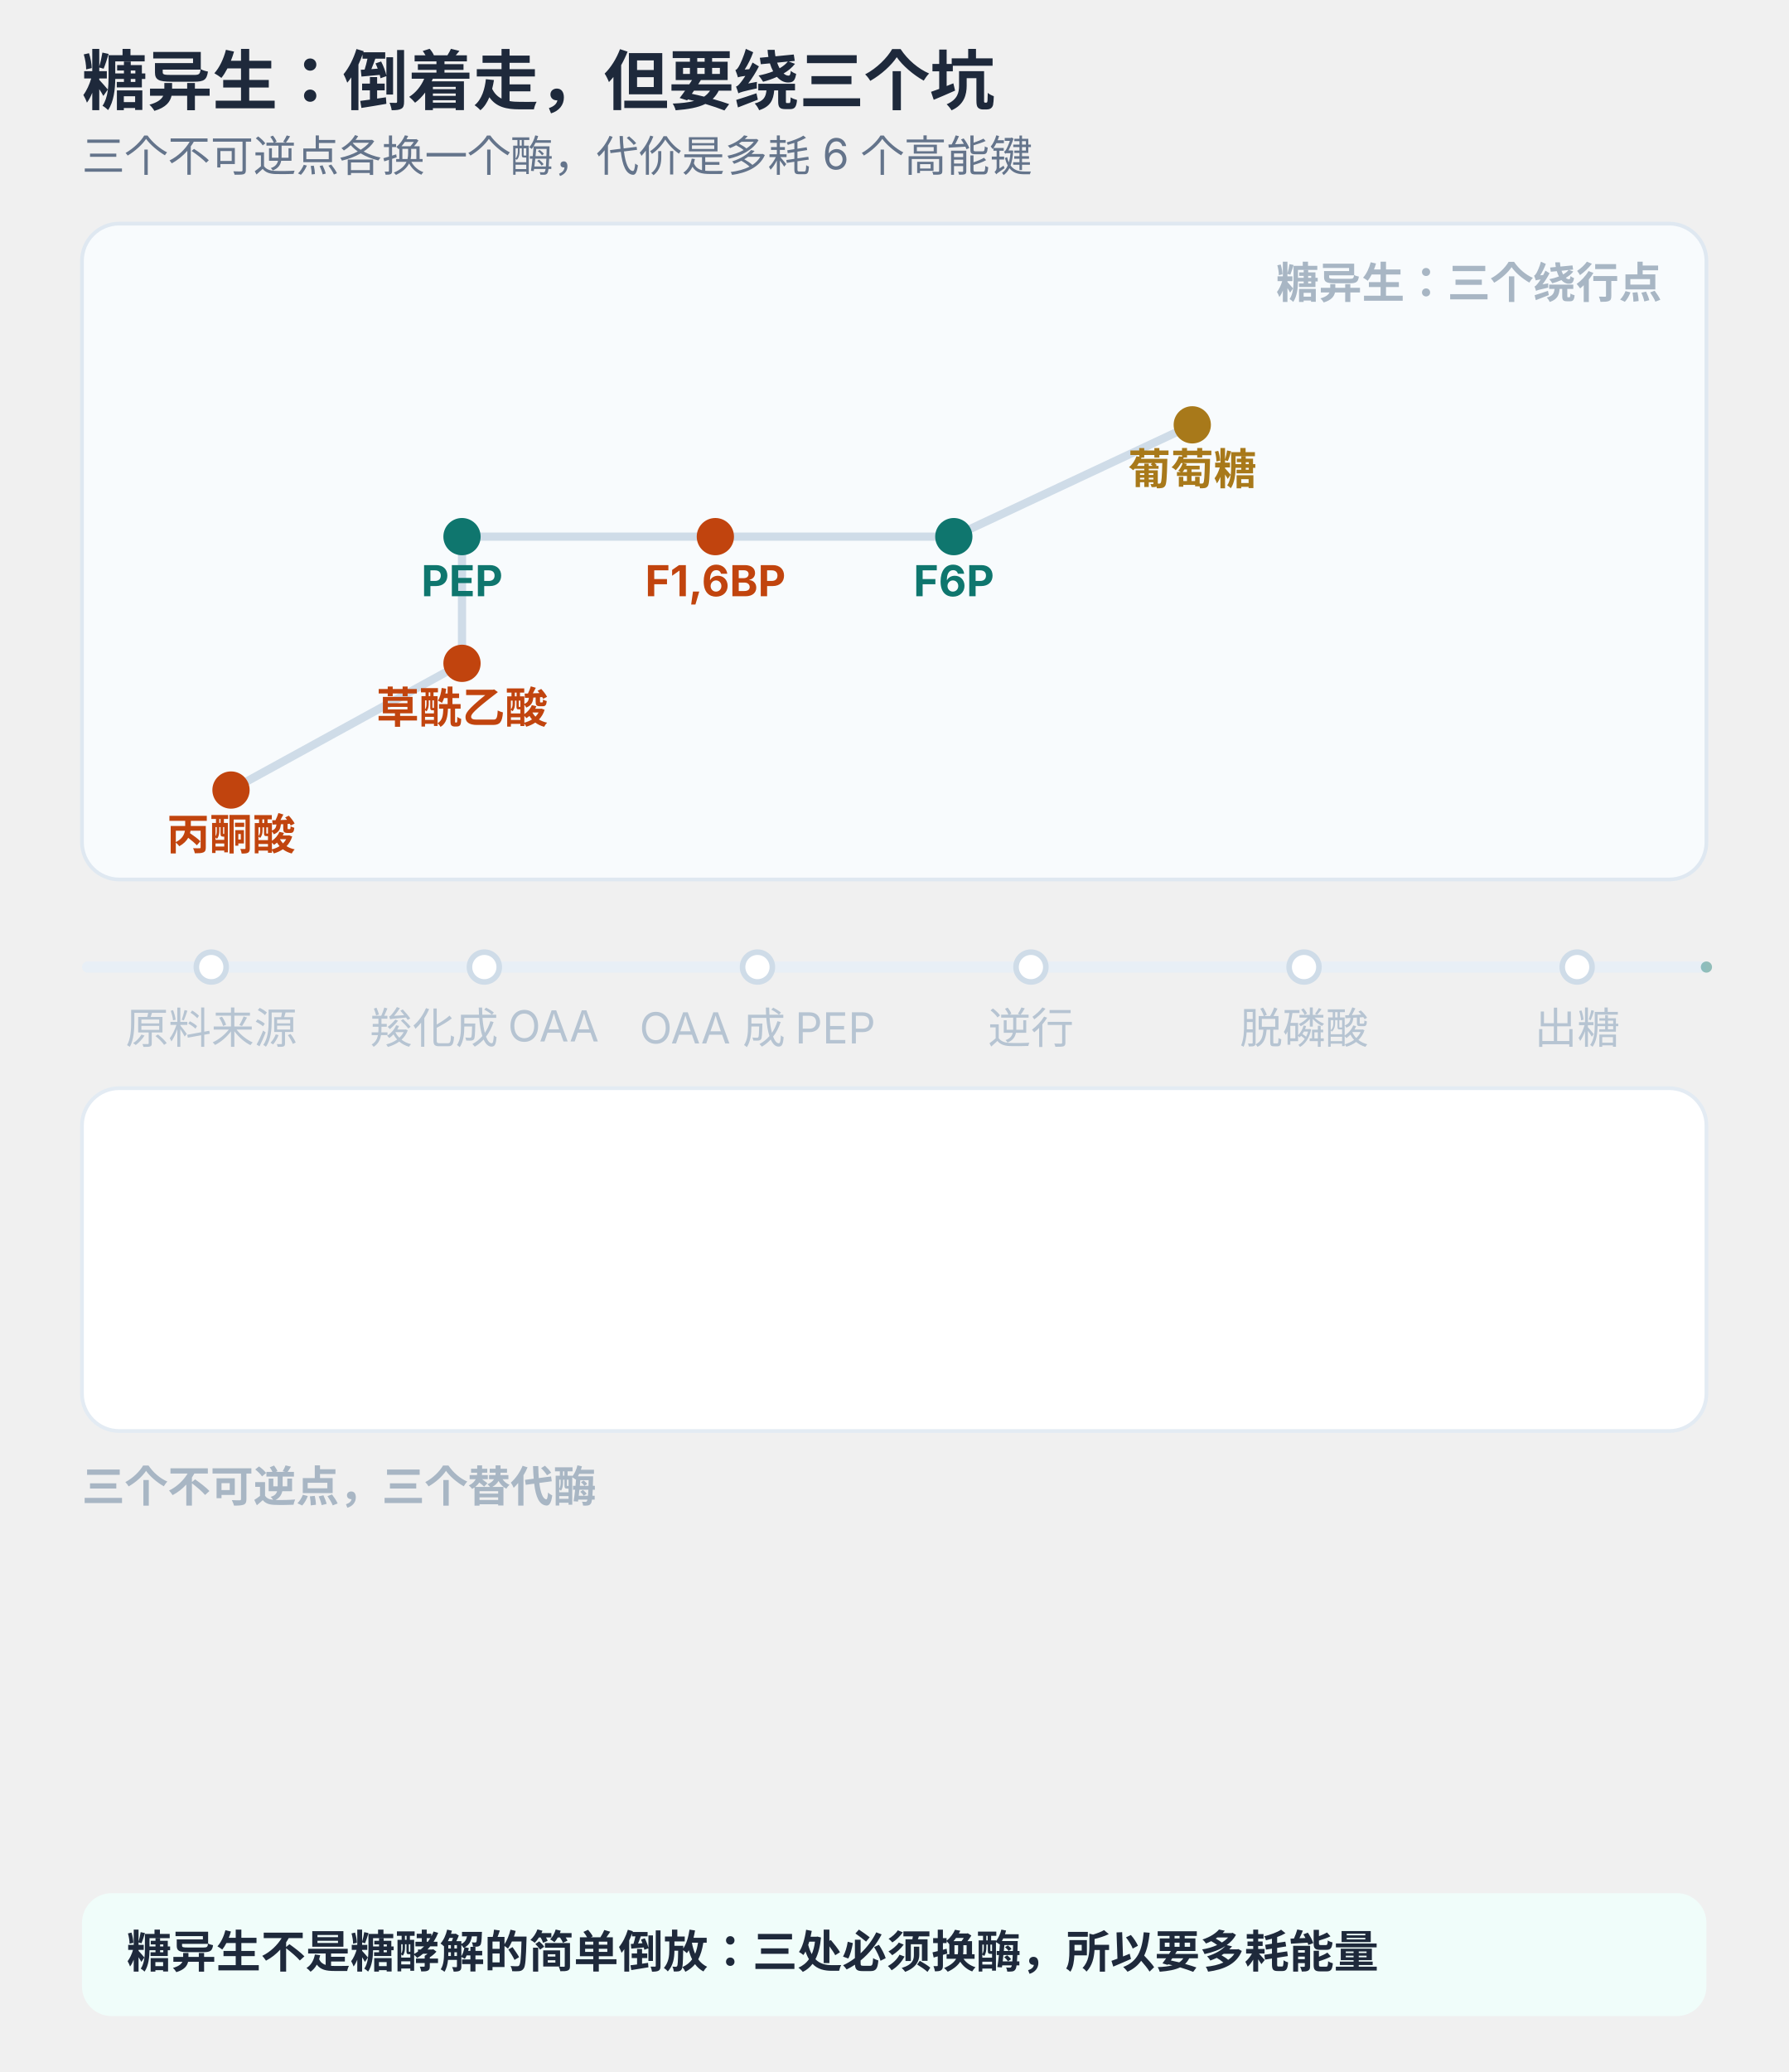
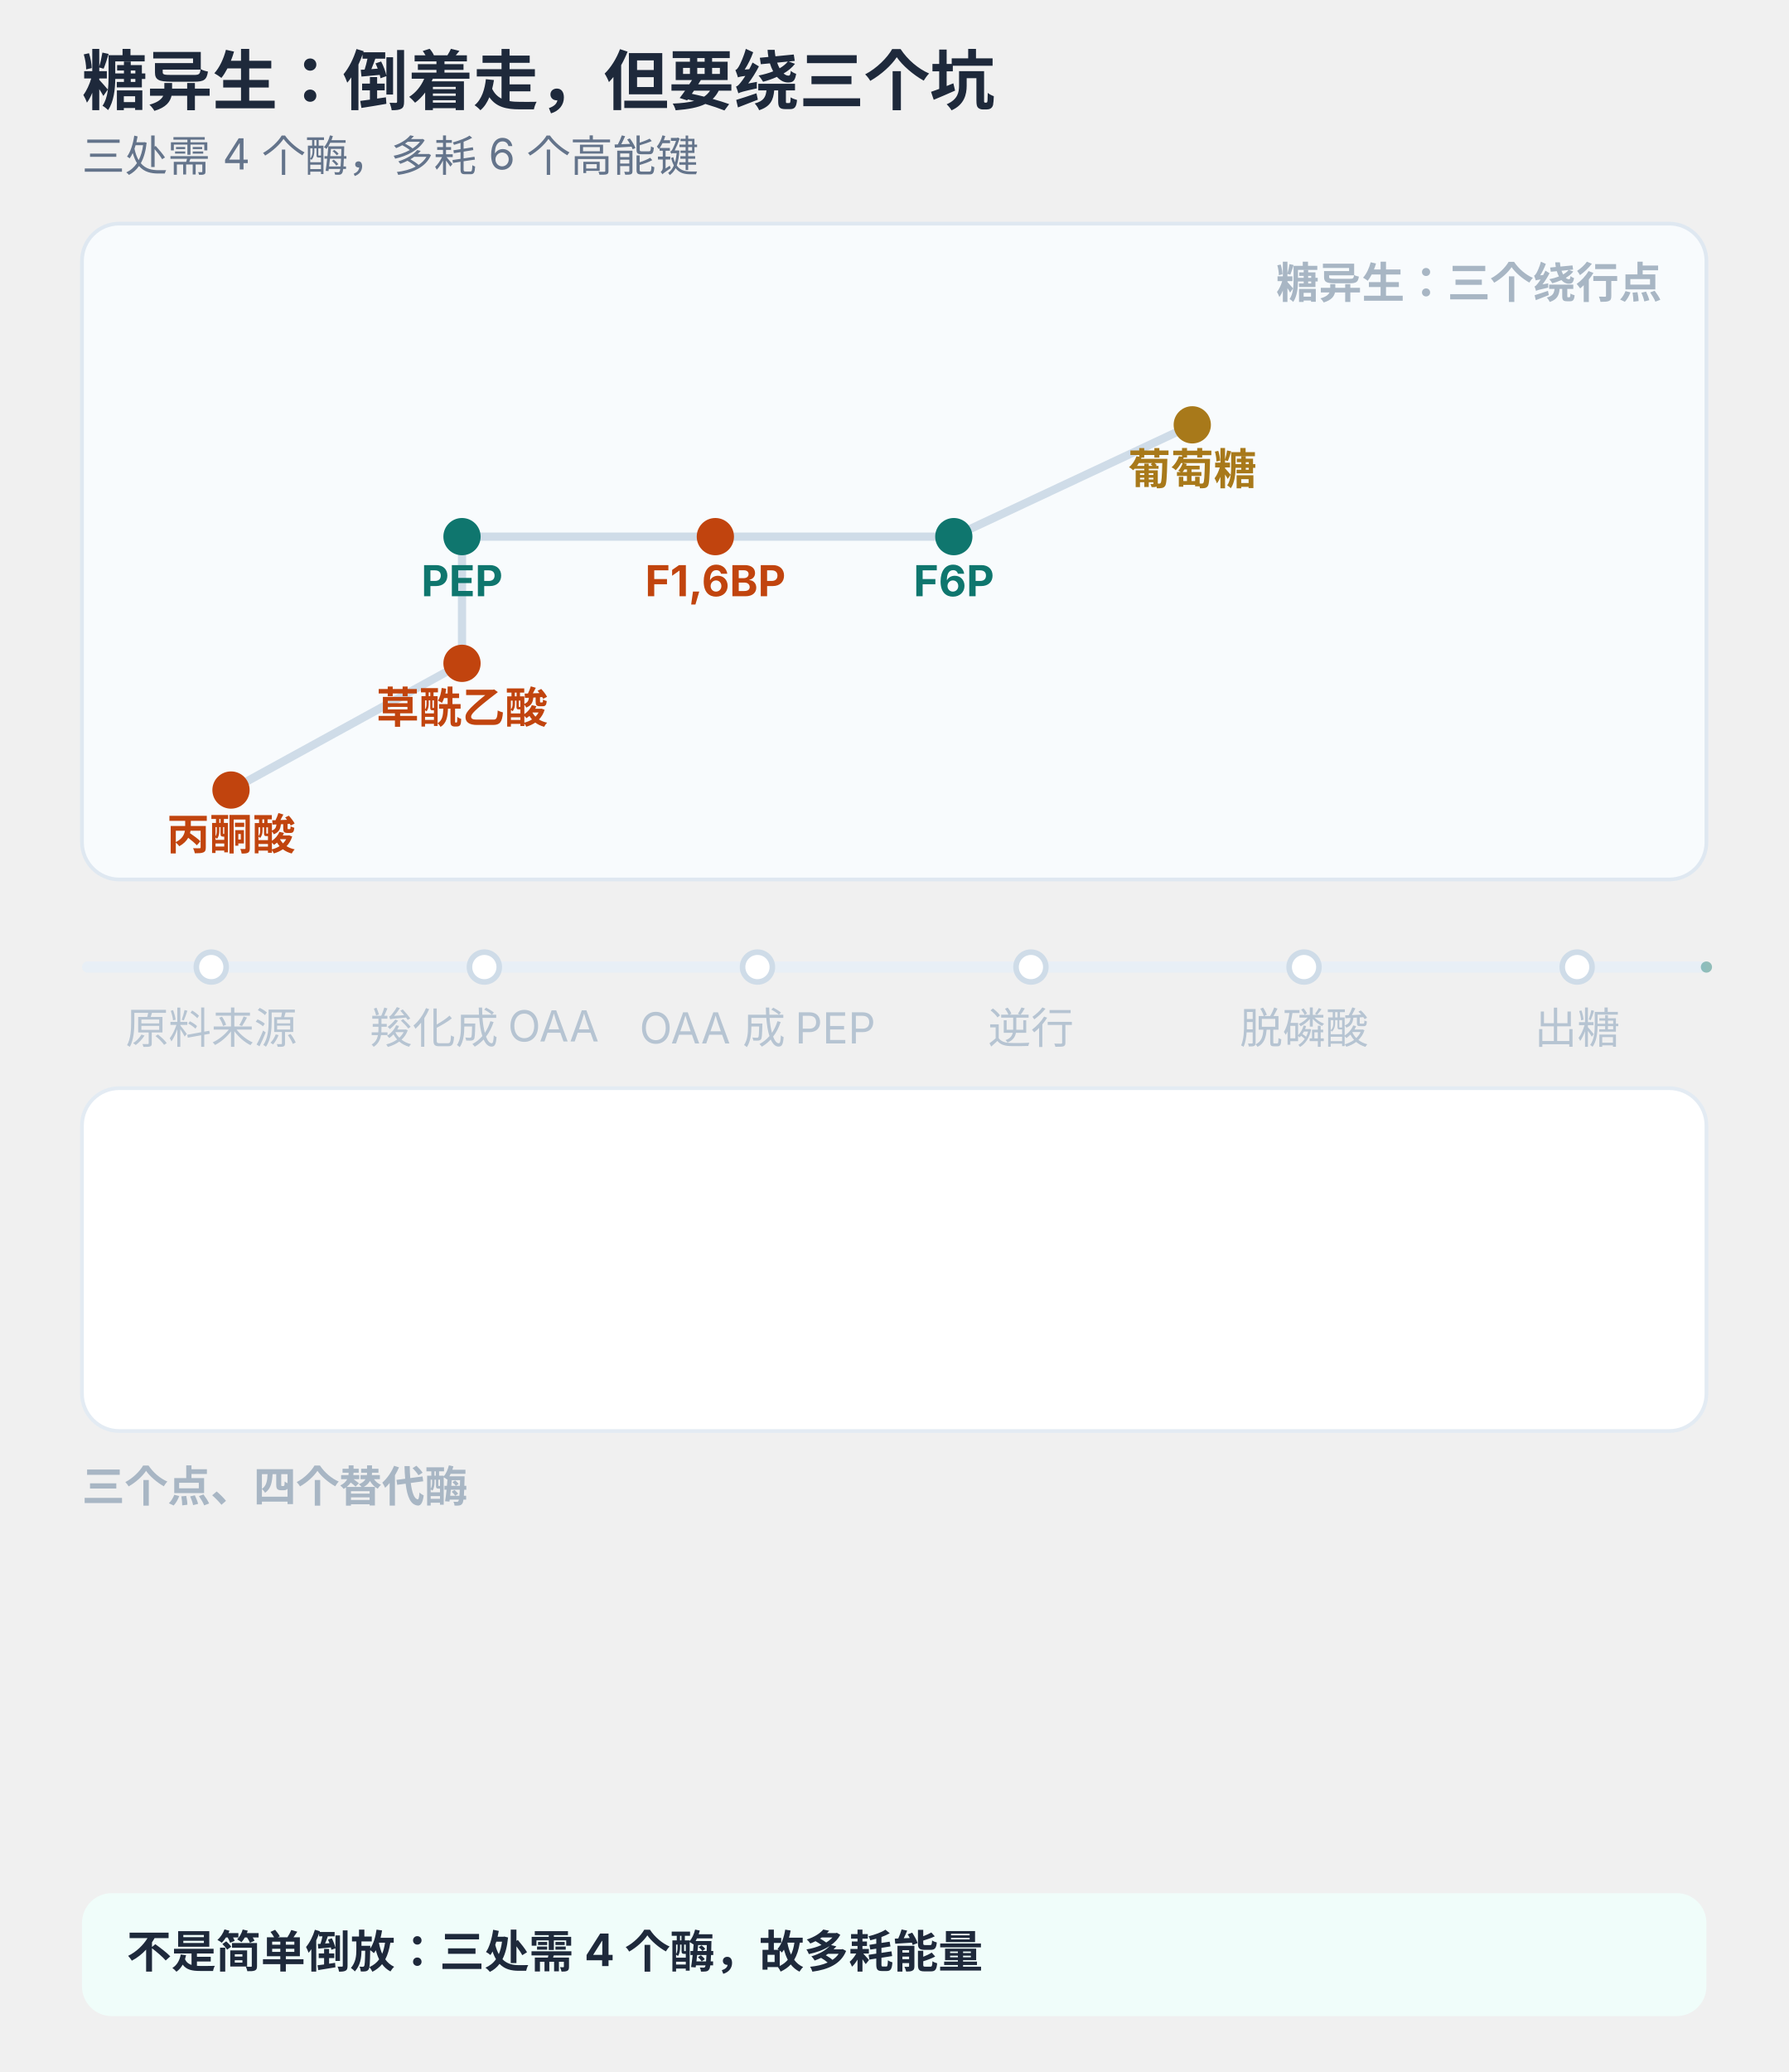
<svg xmlns="http://www.w3.org/2000/svg" viewBox="0 0 480 556" role="img" aria-labelledby="ft fd" style="background:#ffffff">
  <text x="22" y="28" font-size="17.5" font-weight="700" fill="#1e293b" font-family="-apple-system,'PingFang SC','Microsoft YaHei',sans-serif">糖异生：倒着走，但要绕三个坑</text>
-   <text x="22" y="46" font-size="11.5" fill="#64748b" font-family="-apple-system,'PingFang SC','Microsoft YaHei',sans-serif">三个不可逆点各换一个酶，代价是多耗 6 个高能键</text>
+   <text x="22" y="46" font-size="11.5" fill="#64748b" font-family="-apple-system,'PingFang SC','Microsoft YaHei',sans-serif">三处需 4 个酶，多耗 6 个高能键</text>
  <rect x="22" y="60" width="436" height="176" rx="10" fill="#f8fbfd" stroke="#dfe8f1" stroke-width="1" />
  <path d="M62,212 L124,178" stroke="#cfdce8" stroke-width="2.2" />
  <path d="M124,178 L124,144" stroke="#cfdce8" stroke-width="2.2" />
  <path d="M124,144 L192,144" stroke="#cfdce8" stroke-width="2.2" />
  <path d="M192,144 L256,144" stroke="#cfdce8" stroke-width="2.2" />
  <path d="M256,144 L320,114" stroke="#cfdce8" stroke-width="2.2" />
  <circle cx="62" cy="212" r="5" fill="#c1440e" />
  <text x="62" y="228" font-size="11.5" fill="#c1440e" font-weight="700" text-anchor="middle" font-family="-apple-system,'PingFang SC','Microsoft YaHei',sans-serif">丙酮酸</text>
  <g opacity="0">
    <animate attributeName="opacity" values="1;1;0;0" keyTimes="0;0.15;0.151;1" dur="11.4s" repeatCount="indefinite" />
    <circle cx="62" cy="212" r="8" fill="none" stroke="#c1440e" stroke-width="2" />
  </g>
  <circle cx="124" cy="178" r="5" fill="#c1440e" />
  <text x="124" y="194" font-size="11.5" fill="#c1440e" font-weight="700" text-anchor="middle" font-family="-apple-system,'PingFang SC','Microsoft YaHei',sans-serif">草酰乙酸</text>
  <g opacity="0">
    <animate attributeName="opacity" values="0;0;1;1;0;0" keyTimes="0;0.15;0.151;0.31;0.311;1" dur="11.4s" repeatCount="indefinite" />
    <circle cx="124" cy="178" r="8" fill="none" stroke="#c1440e" stroke-width="2" />
  </g>
  <circle cx="124" cy="144" r="5" fill="#0f766e" />
  <text x="124" y="160" font-size="11.5" fill="#0f766e" font-weight="700" text-anchor="middle" font-family="-apple-system,'PingFang SC','Microsoft YaHei',sans-serif">PEP</text>
  <g opacity="0">
    <animate attributeName="opacity" values="0;0;1;1;0;0" keyTimes="0;0.31;0.311;0.47;0.471;1" dur="11.4s" repeatCount="indefinite" />
    <circle cx="124" cy="144" r="8" fill="none" stroke="#0f766e" stroke-width="2" />
  </g>
  <circle cx="192" cy="144" r="5" fill="#c1440e" />
  <text x="192" y="160" font-size="11.5" fill="#c1440e" font-weight="700" text-anchor="middle" font-family="-apple-system,'PingFang SC','Microsoft YaHei',sans-serif">F1,6BP</text>
  <g opacity="0">
    <animate attributeName="opacity" values="0;0;1;1;0;0" keyTimes="0;0.47;0.471;0.635;0.636;1" dur="11.4s" repeatCount="indefinite" />
    <circle cx="192" cy="144" r="8" fill="none" stroke="#c1440e" stroke-width="2" />
  </g>
  <circle cx="256" cy="144" r="5" fill="#0f766e" />
  <text x="256" y="160" font-size="11.5" fill="#0f766e" font-weight="700" text-anchor="middle" font-family="-apple-system,'PingFang SC','Microsoft YaHei',sans-serif">F6P</text>
  <g opacity="0">
    <animate attributeName="opacity" values="0;0;1;1;0;0" keyTimes="0;0.635;0.636;0.815;0.816;1" dur="11.4s" repeatCount="indefinite" />
    <circle cx="256" cy="144" r="8" fill="none" stroke="#0f766e" stroke-width="2" />
  </g>
  <circle cx="320" cy="114" r="5" fill="#a8791a" />
  <text x="320" y="130" font-size="11.5" fill="#a8791a" font-weight="700" text-anchor="middle" font-family="-apple-system,'PingFang SC','Microsoft YaHei',sans-serif">葡萄糖</text>
  <g opacity="0">
    <animate attributeName="opacity" values="0;0;1;1" keyTimes="0;0.815;0.816;1" dur="11.4s" repeatCount="indefinite" />
    <circle cx="320" cy="114" r="8" fill="none" stroke="#a8791a" stroke-width="2" />
  </g>
  <g opacity="0">
    <animate attributeName="opacity" values="0;0;1;1;0;0" keyTimes="0;0.15;0.151;0.31;0.311;1" dur="11.4s" repeatCount="indefinite" />
    <text x="124" y="114" font-size="11.5" fill="#c1440e" font-weight="700" text-anchor="middle" font-family="-apple-system,'PingFang SC','Microsoft YaHei',sans-serif">羧化酶</text>
    <text x="124" y="128" font-size="11.5" fill="#c1440e" font-weight="700" text-anchor="middle" font-family="-apple-system,'PingFang SC','Microsoft YaHei',sans-serif">+ PEP 羧激酶</text>
    <rect x="80" y="104" width="88" height="34" rx="6" fill="#c1440e" opacity="0.10" />
  </g>
  <g opacity="0">
    <animate attributeName="opacity" values="0;0;1;1;0;0" keyTimes="0;0.635;0.636;0.815;0.816;1" dur="11.4s" repeatCount="indefinite" />
    <text x="224" y="74" font-size="11.5" fill="#0f766e" font-weight="700" text-anchor="middle" font-family="-apple-system,'PingFang SC','Microsoft YaHei',sans-serif">果糖二磷酸酶-1</text>
    <rect x="180" y="64" width="88" height="20" rx="6" fill="#0f766e" opacity="0.10" />
  </g>
  <g opacity="0">
    <animate attributeName="opacity" values="0;0;1;1" keyTimes="0;0.815;0.816;1" dur="11.4s" repeatCount="indefinite" />
    <text x="320" y="46" font-size="11.5" fill="#a8791a" font-weight="700" text-anchor="middle" font-family="-apple-system,'PingFang SC','Microsoft YaHei',sans-serif">葡萄糖-6-磷酸酶</text>
    <rect x="276" y="36" width="88" height="20" rx="6" fill="#a8791a" opacity="0.10" />
  </g>
  <g opacity="0">
    <animate attributeName="opacity" values="1;1;0;0" keyTimes="0;0.15;0.151;1" dur="11.4s" repeatCount="indefinite" />
    <rect x="26" y="100" width="150" height="20" rx="6" fill="#dcfce7" />
    <text x="32" y="114" font-size="11.5" fill="#2f8f57" font-weight="700" text-anchor="start" font-family="-apple-system,'PingFang SC','Microsoft YaHei',sans-serif">原料：乳酸 / 甘油 / 氨基酸</text>
  </g>
  <g opacity="0">
    <animate attributeName="opacity" values="0;0;1;1;0;0" keyTimes="0;0.47;0.471;0.635;0.636;1" dur="11.4s" repeatCount="indefinite" />
    <path d="M124,144 H256" stroke="#c1440e" stroke-width="3" />
    <path d="M256,144 l-8,-4 v8 z" fill="#c1440e" />
    <text x="190" y="122" font-size="11.5" fill="#6b7c8d" font-weight="400" text-anchor="middle" font-family="-apple-system,'PingFang SC','Microsoft YaHei',sans-serif">逆序用糖酵解的酶</text>
  </g>
  <g opacity="0">
    <animate attributeName="opacity" values="0;0;1;1" keyTimes="0;0.815;0.816;1" dur="11.4s" repeatCount="indefinite" />
    <text x="446" y="212" font-size="11.5" fill="#a8791a" font-weight="700" text-anchor="end" font-family="-apple-system,'PingFang SC','Microsoft YaHei',sans-serif">耗 6 个高能键</text>
    <text x="446" y="228" font-size="11.5" fill="#6b7c8d" font-weight="400" text-anchor="end" font-family="-apple-system,'PingFang SC','Microsoft YaHei',sans-serif">2 丙酮酸 → 1 葡萄糖</text>
  </g>
  <text x="446" y="80" font-size="11.5" fill="#a8b6c4" font-weight="700" text-anchor="end" font-family="-apple-system,'PingFang SC','Microsoft YaHei',sans-serif">糖异生：三个绕行点</text>
  <rect x="22" y="258" width="436" height="3" rx="1.5" fill="#e8eff6" />
  <path d="M22,259.5 H458" stroke="#0f766e" stroke-width="3" stroke-linecap="round" opacity="0.42" stroke-dasharray="436" stroke-dashoffset="436">
    <animate attributeName="stroke-dashoffset" values="436;0" keyTimes="0;1" dur="11.4s" repeatCount="indefinite" />
  </path>
  <circle cx="56.7" cy="259.5" r="4" fill="#ffffff" stroke="#cfdce8" stroke-width="1.5" />
  <g opacity="0">
    <animate attributeName="opacity" values="1;1;0;0" keyTimes="0;0.15;0.151;1" dur="11.4s" repeatCount="indefinite" />
    <circle cx="56.7" cy="259.5" r="5.5" fill="#2f8f57" />
  </g>
  <g opacity="1">
    <animate attributeName="opacity" values="0.0;0.0;1.0;1.0" keyTimes="0;0.15;0.151;1" dur="11.4s" repeatCount="indefinite" />
    <text x="56.7" y="280" text-anchor="middle" font-size="11.5" fill="#b6c4d2" font-family="-apple-system,'PingFang SC','Microsoft YaHei',sans-serif">原料来源</text>
  </g>
  <g opacity="0">
    <animate attributeName="opacity" values="1;1;0;0" keyTimes="0;0.15;0.151;1" dur="11.4s" repeatCount="indefinite" />
    <text x="56.7" y="280" text-anchor="middle" font-size="11.5" font-weight="700" fill="#2f8f57" font-family="-apple-system,'PingFang SC','Microsoft YaHei',sans-serif">原料来源</text>
  </g>
  <circle cx="130.0" cy="259.5" r="4" fill="#ffffff" stroke="#cfdce8" stroke-width="1.5" />
  <g opacity="0">
    <animate attributeName="opacity" values="0;0;1;1;0;0" keyTimes="0;0.15;0.151;0.31;0.311;1" dur="11.4s" repeatCount="indefinite" />
    <circle cx="130.0" cy="259.5" r="5.5" fill="#c1440e" />
  </g>
  <g opacity="1">
    <animate attributeName="opacity" values="1.0;1.0;0.0;0.0;1.0;1.0" keyTimes="0;0.15;0.151;0.31;0.311;1" dur="11.4s" repeatCount="indefinite" />
    <text x="130.0" y="280" text-anchor="middle" font-size="11.5" fill="#b6c4d2" font-family="-apple-system,'PingFang SC','Microsoft YaHei',sans-serif">羧化成 OAA</text>
  </g>
  <g opacity="0">
    <animate attributeName="opacity" values="0;0;1;1;0;0" keyTimes="0;0.15;0.151;0.31;0.311;1" dur="11.4s" repeatCount="indefinite" />
    <text x="130.0" y="280" text-anchor="middle" font-size="11.5" font-weight="700" fill="#c1440e" font-family="-apple-system,'PingFang SC','Microsoft YaHei',sans-serif">羧化成 OAA</text>
  </g>
  <circle cx="203.3" cy="259.5" r="4" fill="#ffffff" stroke="#cfdce8" stroke-width="1.5" />
  <g opacity="0">
    <animate attributeName="opacity" values="0;0;1;1;0;0" keyTimes="0;0.31;0.311;0.47;0.471;1" dur="11.4s" repeatCount="indefinite" />
    <circle cx="203.3" cy="259.5" r="5.5" fill="#0f766e" />
  </g>
  <g opacity="1">
    <animate attributeName="opacity" values="1.0;1.0;0.0;0.0;1.0;1.0" keyTimes="0;0.31;0.311;0.47;0.471;1" dur="11.4s" repeatCount="indefinite" />
    <text x="203.3" y="280" text-anchor="middle" font-size="11.5" fill="#b6c4d2" font-family="-apple-system,'PingFang SC','Microsoft YaHei',sans-serif">OAA 成 PEP</text>
  </g>
  <g opacity="0">
    <animate attributeName="opacity" values="0;0;1;1;0;0" keyTimes="0;0.31;0.311;0.47;0.471;1" dur="11.4s" repeatCount="indefinite" />
    <text x="203.3" y="280" text-anchor="middle" font-size="11.5" font-weight="700" fill="#0f766e" font-family="-apple-system,'PingFang SC','Microsoft YaHei',sans-serif">OAA 成 PEP</text>
  </g>
  <circle cx="276.7" cy="259.5" r="4" fill="#ffffff" stroke="#cfdce8" stroke-width="1.5" />
  <g opacity="0">
    <animate attributeName="opacity" values="0;0;1;1;0;0" keyTimes="0;0.47;0.471;0.635;0.636;1" dur="11.4s" repeatCount="indefinite" />
    <circle cx="276.7" cy="259.5" r="5.5" fill="#c1440e" />
  </g>
  <g opacity="1">
    <animate attributeName="opacity" values="1.0;1.0;0.0;0.0;1.0;1.0" keyTimes="0;0.47;0.471;0.635;0.636;1" dur="11.4s" repeatCount="indefinite" />
    <text x="276.7" y="280" text-anchor="middle" font-size="11.5" fill="#b6c4d2" font-family="-apple-system,'PingFang SC','Microsoft YaHei',sans-serif">逆行</text>
  </g>
  <g opacity="0">
    <animate attributeName="opacity" values="0;0;1;1;0;0" keyTimes="0;0.47;0.471;0.635;0.636;1" dur="11.4s" repeatCount="indefinite" />
    <text x="276.7" y="280" text-anchor="middle" font-size="11.5" font-weight="700" fill="#c1440e" font-family="-apple-system,'PingFang SC','Microsoft YaHei',sans-serif">逆行</text>
  </g>
  <circle cx="350.0" cy="259.5" r="4" fill="#ffffff" stroke="#cfdce8" stroke-width="1.5" />
  <g opacity="0">
    <animate attributeName="opacity" values="0;0;1;1;0;0" keyTimes="0;0.635;0.636;0.815;0.816;1" dur="11.4s" repeatCount="indefinite" />
    <circle cx="350.0" cy="259.5" r="5.5" fill="#0f766e" />
  </g>
  <g opacity="1">
    <animate attributeName="opacity" values="1.0;1.0;0.0;0.0;1.0;1.0" keyTimes="0;0.635;0.636;0.815;0.816;1" dur="11.4s" repeatCount="indefinite" />
    <text x="350.0" y="280" text-anchor="middle" font-size="11.5" fill="#b6c4d2" font-family="-apple-system,'PingFang SC','Microsoft YaHei',sans-serif">脱磷酸</text>
  </g>
  <g opacity="0">
    <animate attributeName="opacity" values="0;0;1;1;0;0" keyTimes="0;0.635;0.636;0.815;0.816;1" dur="11.4s" repeatCount="indefinite" />
    <text x="350.0" y="280" text-anchor="middle" font-size="11.5" font-weight="700" fill="#0f766e" font-family="-apple-system,'PingFang SC','Microsoft YaHei',sans-serif">脱磷酸</text>
  </g>
  <circle cx="423.3" cy="259.5" r="4" fill="#ffffff" stroke="#cfdce8" stroke-width="1.5" />
  <g opacity="0">
    <animate attributeName="opacity" values="0;0;1;1" keyTimes="0;0.815;0.816;1" dur="11.4s" repeatCount="indefinite" />
    <circle cx="423.3" cy="259.5" r="5.5" fill="#a8791a" />
  </g>
  <g opacity="1">
    <animate attributeName="opacity" values="1.0;1.0;0.0;0.0" keyTimes="0;0.815;0.816;1" dur="11.4s" repeatCount="indefinite" />
    <text x="423.3" y="280" text-anchor="middle" font-size="11.5" fill="#b6c4d2" font-family="-apple-system,'PingFang SC','Microsoft YaHei',sans-serif">出糖</text>
  </g>
  <g opacity="0">
    <animate attributeName="opacity" values="0;0;1;1" keyTimes="0;0.815;0.816;1" dur="11.4s" repeatCount="indefinite" />
    <text x="423.3" y="280" text-anchor="middle" font-size="11.5" font-weight="700" fill="#a8791a" font-family="-apple-system,'PingFang SC','Microsoft YaHei',sans-serif">出糖</text>
  </g>
  <rect x="22" y="292" width="436" height="92" rx="10" fill="#ffffff" stroke="#e3ebf3" stroke-width="1" />
  <g opacity="0">
    <animate attributeName="opacity" values="1;1;0;0" keyTimes="0;0.15;0.151;1" dur="11.4s" repeatCount="indefinite" />
    <rect x="22" y="293" width="3" height="90" fill="#2f8f57" opacity="0.85" />
    <text x="40" y="318" font-size="11.5" fill="#a8b6c4" font-weight="700" font-family="-apple-system,'PingFang SC','Microsoft YaHei',sans-serif">因为</text>
    <text x="78" y="318" font-size="12.5" fill="#6b7c8d" font-family="-apple-system,'PingFang SC','Microsoft YaHei',sans-serif">乳酸、甘油、生糖氨基酸运到肝（少量肾）</text>
    <text x="40" y="354" font-size="11.5" fill="#2f8f57" font-weight="700" font-family="-apple-system,'PingFang SC','Microsoft YaHei',sans-serif">所以</text>
-     <text x="78" y="354" font-size="14.5" fill="#2f8f57" font-weight="700" font-family="-apple-system,'PingFang SC','Microsoft YaHei',sans-serif">三者都要先变成丙酮酸或草酰乙酸才能进入</text>
+     <text x="78" y="354" font-size="14.5" fill="#2f8f57" font-weight="700" font-family="-apple-system,'PingFang SC','Microsoft YaHei',sans-serif">乳酸→丙酮酸、氨基酸→丙酮酸/OAA、甘油→磷酸二羟丙</text>
+     <text x="78" y="371.5" font-size="14.5" fill="#2f8f57" font-weight="700" font-family="-apple-system,'PingFang SC','Microsoft YaHei',sans-serif">酮，分层汇入</text>
  </g>
  <g opacity="0">
    <animate attributeName="opacity" values="0;0;1;1;0;0" keyTimes="0;0.15;0.151;0.31;0.311;1" dur="11.4s" repeatCount="indefinite" />
    <rect x="22" y="293" width="3" height="90" fill="#c1440e" opacity="0.85" />
    <text x="40" y="318" font-size="11.5" fill="#a8b6c4" font-weight="700" font-family="-apple-system,'PingFang SC','Microsoft YaHei',sans-serif">因为</text>
    <text x="78" y="318" font-size="12.5" fill="#6b7c8d" font-family="-apple-system,'PingFang SC','Microsoft YaHei',sans-serif">丙酮酸羧化酶（生物素辅酶）把丙酮酸羧化成 OAA</text>
    <text x="40" y="354" font-size="11.5" fill="#c1440e" font-weight="700" font-family="-apple-system,'PingFang SC','Microsoft YaHei',sans-serif">所以</text>
    <text x="78" y="354" font-size="14.5" fill="#c1440e" font-weight="700" font-family="-apple-system,'PingFang SC','Microsoft YaHei',sans-serif">这一步在线粒体内，是第一个「绕行」</text>
  </g>
  <g opacity="0">
    <animate attributeName="opacity" values="0;0;1;1;0;0" keyTimes="0;0.31;0.311;0.47;0.471;1" dur="11.4s" repeatCount="indefinite" />
    <rect x="22" y="293" width="3" height="90" fill="#0f766e" opacity="0.85" />
    <text x="40" y="318" font-size="11.5" fill="#a8b6c4" font-weight="700" font-family="-apple-system,'PingFang SC','Microsoft YaHei',sans-serif">因为</text>
    <text x="78" y="318" font-size="12.5" fill="#6b7c8d" font-family="-apple-system,'PingFang SC','Microsoft YaHei',sans-serif">PEP 羧激酶消耗 1 个 GTP 把 OAA 变成 PEP</text>
    <text x="40" y="354" font-size="11.5" fill="#0f766e" font-weight="700" font-family="-apple-system,'PingFang SC','Microsoft YaHei',sans-serif">所以</text>
    <text x="78" y="354" font-size="14.5" fill="#0f766e" font-weight="700" font-family="-apple-system,'PingFang SC','Microsoft YaHei',sans-serif">绕过糖酵解最后一个不可逆点（丙酮酸激酶）</text>
  </g>
  <g opacity="0">
    <animate attributeName="opacity" values="0;0;1;1;0;0" keyTimes="0;0.47;0.471;0.635;0.636;1" dur="11.4s" repeatCount="indefinite" />
    <rect x="22" y="293" width="3" height="90" fill="#c1440e" opacity="0.85" />
    <text x="40" y="318" font-size="11.5" fill="#a8b6c4" font-weight="700" font-family="-apple-system,'PingFang SC','Microsoft YaHei',sans-serif">因为</text>
    <text x="78" y="318" font-size="12.5" fill="#6b7c8d" font-family="-apple-system,'PingFang SC','Microsoft YaHei',sans-serif">PEP 沿糖酵解逆序走到果糖-1,6-二磷酸</text>
    <text x="40" y="354" font-size="11.5" fill="#c1440e" font-weight="700" font-family="-apple-system,'PingFang SC','Microsoft YaHei',sans-serif">所以</text>
    <text x="78" y="354" font-size="14.5" fill="#c1440e" font-weight="700" font-family="-apple-system,'PingFang SC','Microsoft YaHei',sans-serif">这一段用的就是糖酵解的酶，可逆</text>
  </g>
  <g opacity="0">
    <animate attributeName="opacity" values="0;0;1;1;0;0" keyTimes="0;0.635;0.636;0.815;0.816;1" dur="11.4s" repeatCount="indefinite" />
    <rect x="22" y="293" width="3" height="90" fill="#0f766e" opacity="0.85" />
    <text x="40" y="318" font-size="11.5" fill="#a8b6c4" font-weight="700" font-family="-apple-system,'PingFang SC','Microsoft YaHei',sans-serif">因为</text>
    <text x="78" y="318" font-size="12.5" fill="#6b7c8d" font-family="-apple-system,'PingFang SC','Microsoft YaHei',sans-serif">果糖二磷酸酶-1 水解磷酸酯键</text>
    <text x="40" y="354" font-size="11.5" fill="#0f766e" font-weight="700" font-family="-apple-system,'PingFang SC','Microsoft YaHei',sans-serif">所以</text>
    <text x="78" y="354" font-size="14.5" fill="#0f766e" font-weight="700" font-family="-apple-system,'PingFang SC','Microsoft YaHei',sans-serif">绕过第二个不可逆点（PFK-1）</text>
  </g>
  <g opacity="0">
    <animate attributeName="opacity" values="0;0;1;1" keyTimes="0;0.815;0.816;1" dur="11.4s" repeatCount="indefinite" />
    <rect x="22" y="293" width="3" height="90" fill="#a8791a" opacity="0.85" />
    <text x="40" y="318" font-size="11.5" fill="#a8b6c4" font-weight="700" font-family="-apple-system,'PingFang SC','Microsoft YaHei',sans-serif">因为</text>
    <text x="78" y="318" font-size="12.5" fill="#6b7c8d" font-family="-apple-system,'PingFang SC','Microsoft YaHei',sans-serif">葡萄糖-6-磷酸酶水解，游离葡萄糖释放入血</text>
    <text x="40" y="354" font-size="11.5" fill="#a8791a" font-weight="700" font-family="-apple-system,'PingFang SC','Microsoft YaHei',sans-serif">所以</text>
-     <text x="78" y="354" font-size="14.5" fill="#a8791a" font-weight="700" font-family="-apple-system,'PingFang SC','Microsoft YaHei',sans-serif">绕过第三个不可逆点（己糖激酶）；肝才有此酶</text>
-   </g>
-   <text x="22" y="403" font-size="11.5" fill="#a8b6c4" font-weight="700" text-anchor="start" font-family="-apple-system,'PingFang SC','Microsoft YaHei',sans-serif">三个不可逆点，三个替代酶</text>
+     <text x="78" y="354" font-size="14.5" fill="#a8791a" font-weight="700" font-family="-apple-system,'PingFang SC','Microsoft YaHei',sans-serif">绕过第三点（肝为葡糖激酶）；该酶见于肝与肾皮质</text>
+   </g>
+   <text x="22" y="403" font-size="11.5" fill="#a8b6c4" font-weight="700" text-anchor="start" font-family="-apple-system,'PingFang SC','Microsoft YaHei',sans-serif">三个点、四个替代酶</text>
  <g opacity="0">
    <animate attributeName="opacity" values="0;0;1;1;0;0" keyTimes="0;0.31;0.311;0.47;0.471;1" dur="11.4s" repeatCount="indefinite" />
    <rect x="22" y="413" width="3" height="15" rx="1.5" fill="#c1440e" />
    <text x="34" y="424" font-size="12.5" fill="#c1440e" font-weight="700" text-anchor="start" font-family="-apple-system,'PingFang SC','Microsoft YaHei',sans-serif">丙酮酸激酶</text>
    <text x="104" y="424" font-size="12" fill="#6b7c8d" font-weight="400" text-anchor="start" font-family="-apple-system,'PingFang SC','Microsoft YaHei',sans-serif">换成羧化酶 + 羧激酶</text>
  </g>
  <g opacity="0">
    <animate attributeName="opacity" values="0;0;1;1;0;0" keyTimes="0;0.635;0.636;0.815;0.816;1" dur="11.4s" repeatCount="indefinite" />
    <rect x="22" y="436" width="3" height="15" rx="1.5" fill="#0f766e" />
    <text x="34" y="447" font-size="12.5" fill="#0f766e" font-weight="700" text-anchor="start" font-family="-apple-system,'PingFang SC','Microsoft YaHei',sans-serif">PFK-1</text>
    <text x="104" y="447" font-size="12" fill="#6b7c8d" font-weight="400" text-anchor="start" font-family="-apple-system,'PingFang SC','Microsoft YaHei',sans-serif">换成果糖二磷酸酶-1</text>
  </g>
  <g opacity="0">
    <animate attributeName="opacity" values="0;0;1;1" keyTimes="0;0.815;0.816;1" dur="11.4s" repeatCount="indefinite" />
    <rect x="22" y="459" width="3" height="15" rx="1.5" fill="#a8791a" />
    <text x="34" y="470" font-size="12.5" fill="#a8791a" font-weight="700" text-anchor="start" font-family="-apple-system,'PingFang SC','Microsoft YaHei',sans-serif">己糖激酶</text>
    <text x="104" y="470" font-size="12" fill="#6b7c8d" font-weight="400" text-anchor="start" font-family="-apple-system,'PingFang SC','Microsoft YaHei',sans-serif">换成葡萄糖-6-磷酸酶（肝）</text>
  </g>
  <g opacity="0">
    <animate attributeName="opacity" values="0;0;1;1" keyTimes="0;0.815;0.816;1" dur="11.4s" repeatCount="indefinite" />
    <rect x="22" y="482" width="3" height="15" rx="1.5" fill="#a8791a" />
    <text x="34" y="493" font-size="12.5" fill="#a8791a" font-weight="700" text-anchor="start" font-family="-apple-system,'PingFang SC','Microsoft YaHei',sans-serif">净耗能</text>
    <text x="104" y="493" font-size="12" fill="#6b7c8d" font-weight="400" text-anchor="start" font-family="-apple-system,'PingFang SC','Microsoft YaHei',sans-serif">2 丙酮酸 → 1 葡萄糖，耗 6 个高能键</text>
  </g>
  <rect x="22" y="508" width="436" height="33" rx="8" fill="#f0fdfa" />
-   <text x="34" y="528" font-size="12" fill="#1e293b" font-weight="700" text-anchor="start" font-family="-apple-system,'PingFang SC','Microsoft YaHei',sans-serif">糖异生不是糖酵解的简单倒放：三处必须换酶，所以要多耗能量</text>
+   <text x="34" y="528" font-size="12" fill="#1e293b" font-weight="700" text-anchor="start" font-family="-apple-system,'PingFang SC','Microsoft YaHei',sans-serif">不是简单倒放：三处需 4 个酶，故多耗能量</text>
</svg>
